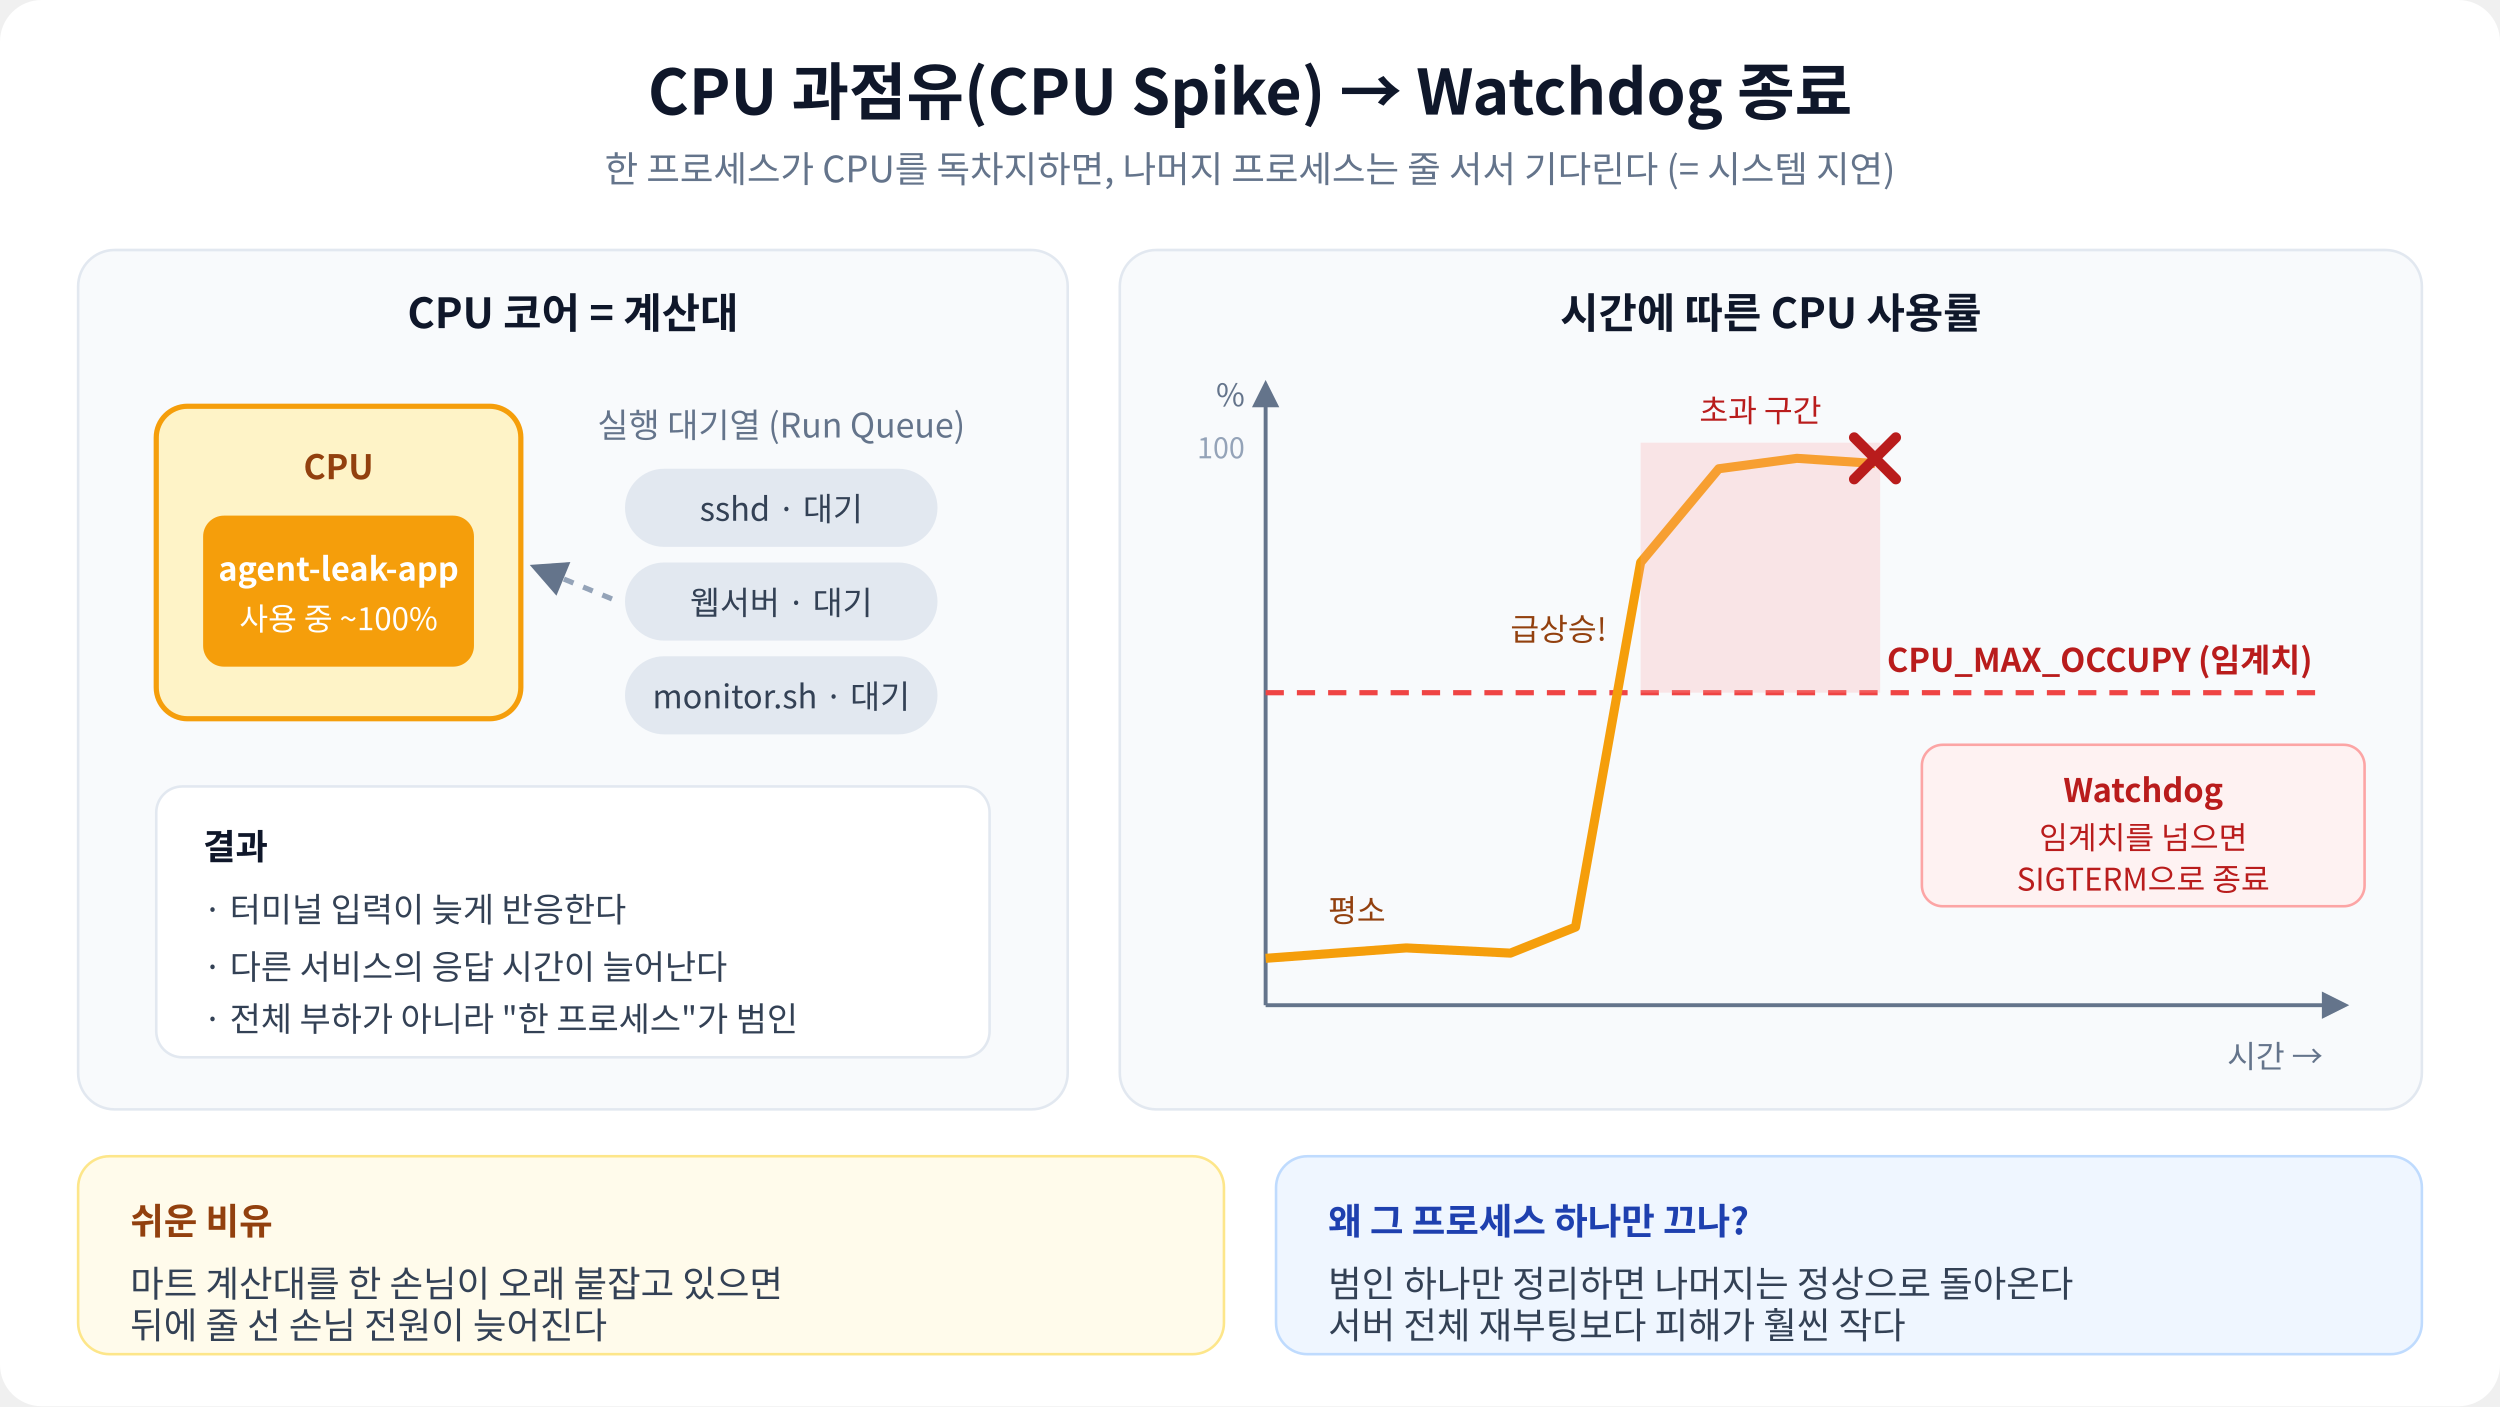
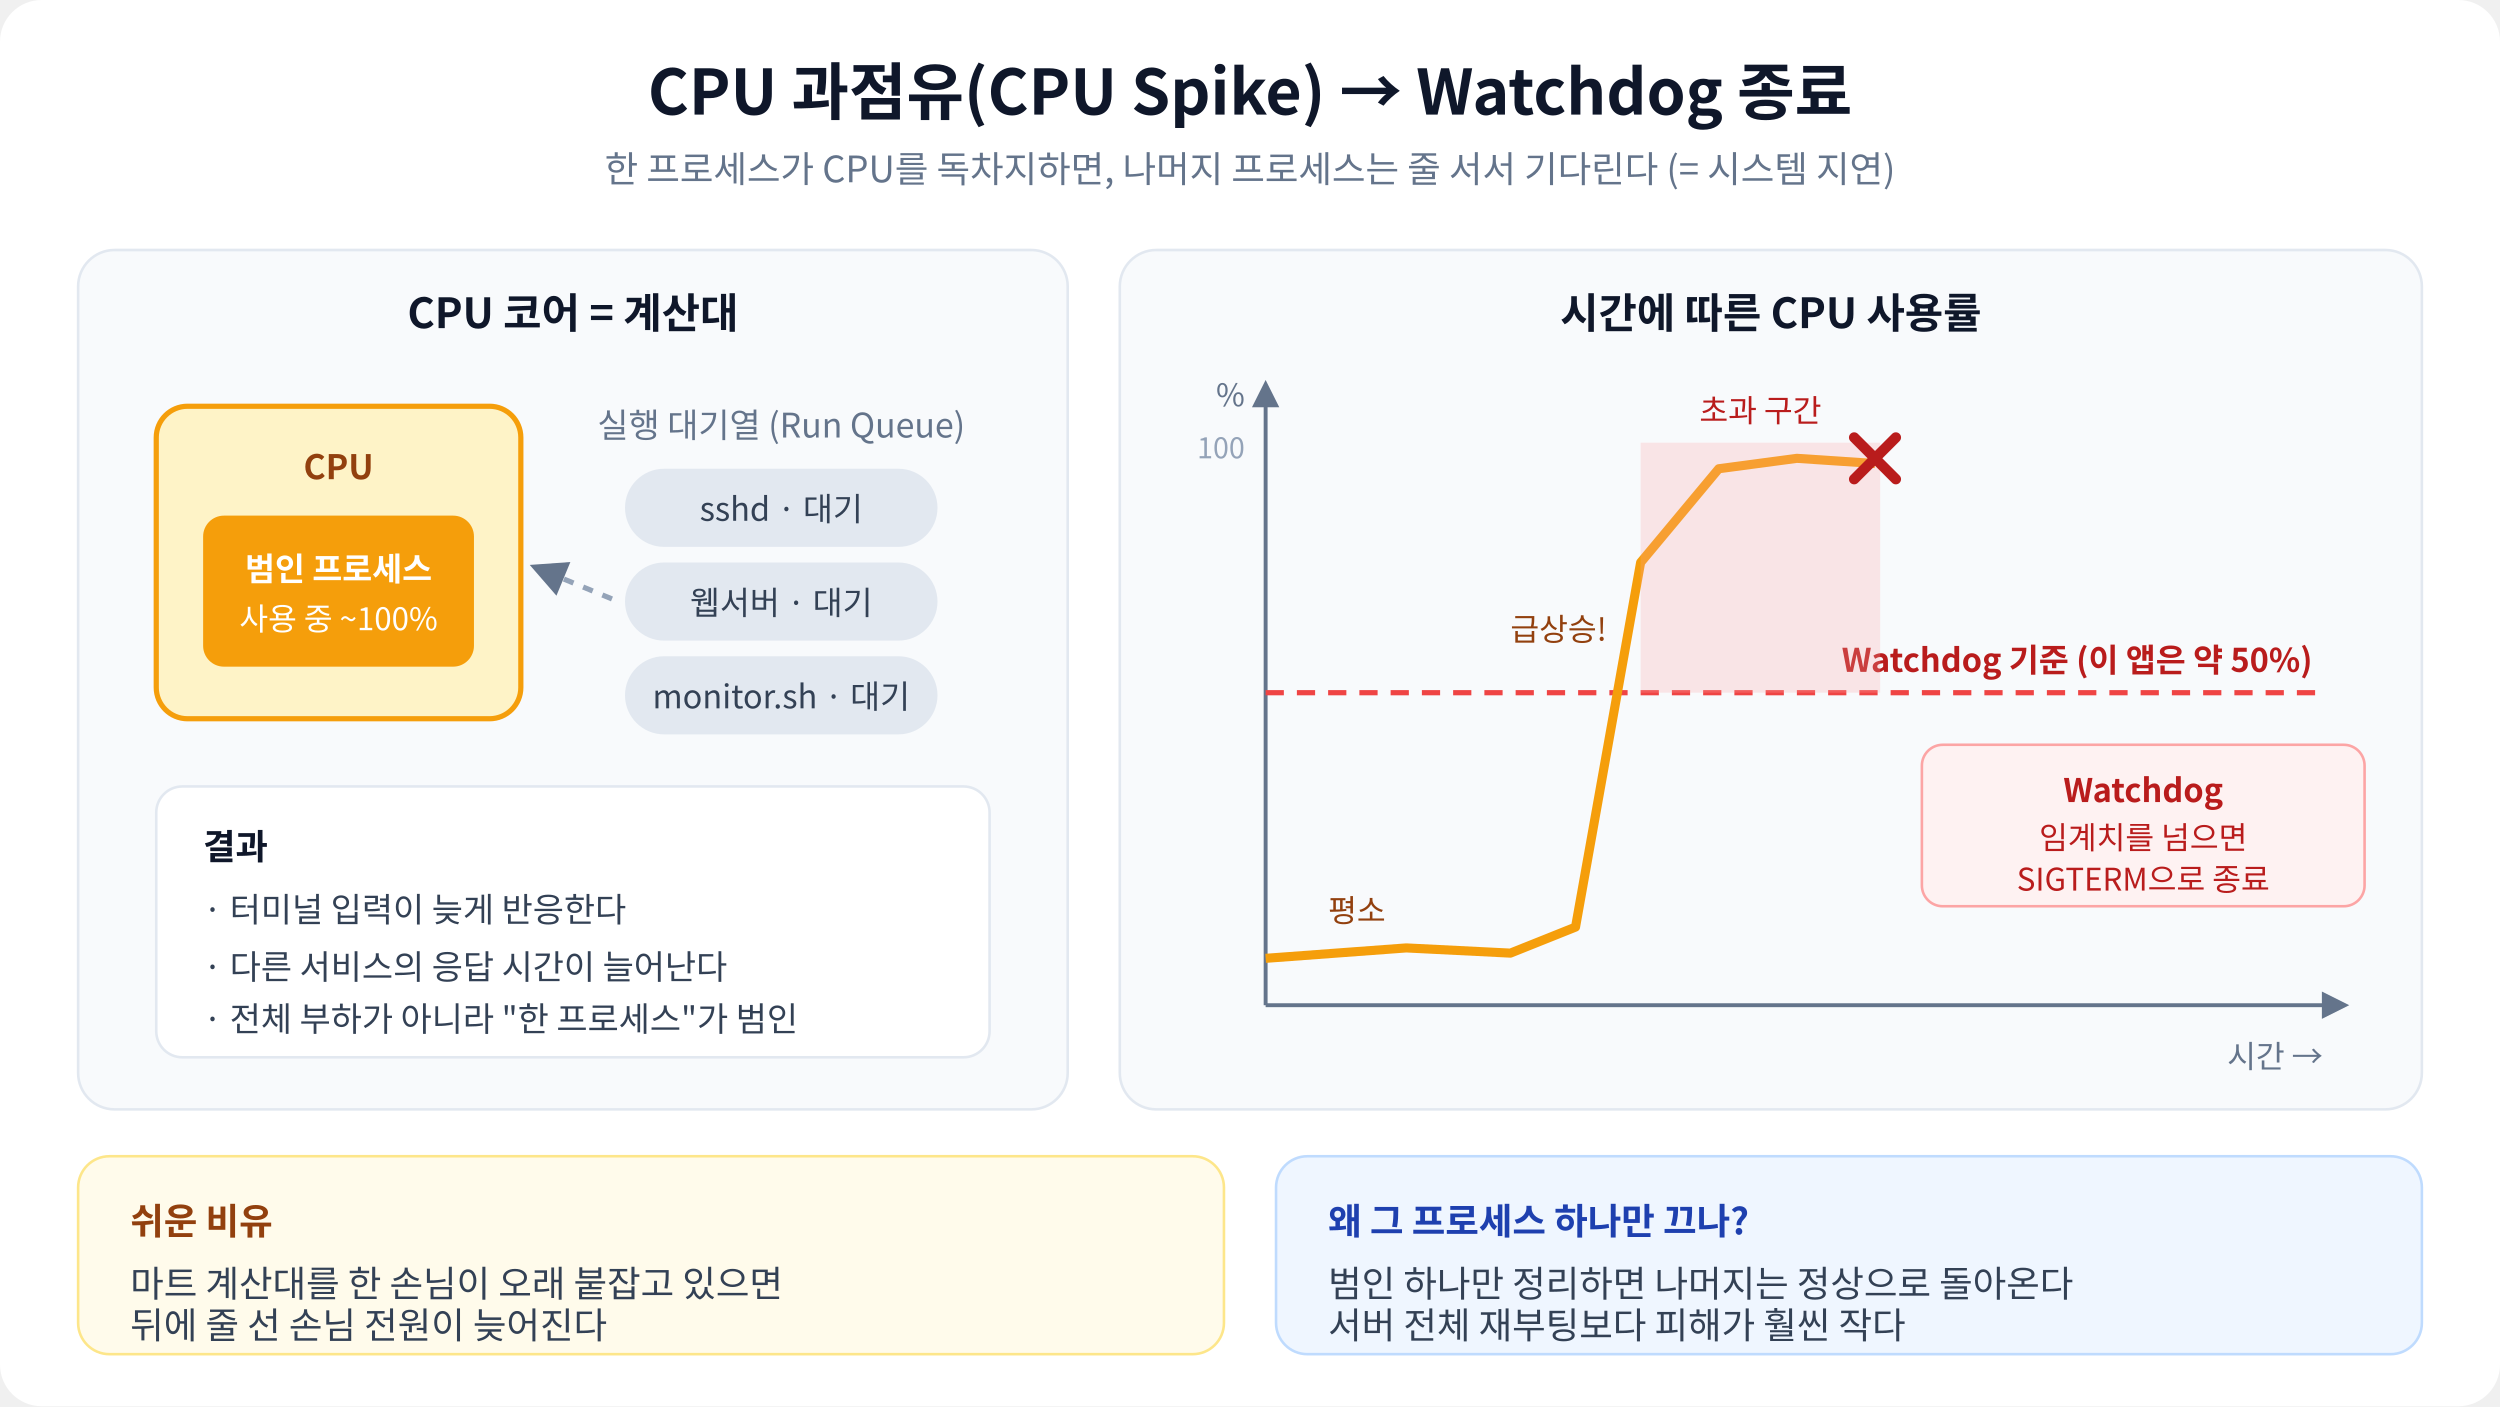
<svg xmlns="http://www.w3.org/2000/svg" viewBox="0 0 960 540" width="960" height="540" font-family="'Noto Sans CJK KR', 'Noto Sans KR', 'Apple SD Gothic Neo', 'Malgun Gothic', sans-serif">
  <defs>
    <marker id="a" viewBox="0 0 10 10" refX="8" refY="5" markerWidth="7" markerHeight="7" orient="auto">
      <path d="M0,0 L10,5 L0,10 z" fill="#64748b" />
    </marker>
  </defs>
  <rect width="960" height="540" rx="16" fill="#ffffff" />
  <text x="480" y="44" text-anchor="middle" font-size="24" font-weight="700" fill="#0f172a">CPU 과점유(CPU Spike) → Watchdog 종료</text>
  <text x="480" y="70" text-anchor="middle" font-size="14" fill="#64748b">한 프로세스가 CPU를 독차지하면, 나머지 프로세스는 줄 서서 기다린다 (= 시스템 지연)</text>
  <g transform="translate(30,96)">
    <rect width="380" height="330" rx="14" fill="#f8fafc" stroke="#e2e8f0" />
    <text x="190" y="30" text-anchor="middle" font-size="16" font-weight="700" fill="#0f172a">CPU 코어 = 계산대</text>
    <rect x="30" y="60" width="140" height="120" rx="12" fill="#fef3c7" stroke="#f59e0b" stroke-width="2" />
    <text x="100" y="88" text-anchor="middle" font-size="13" fill="#92400e" font-weight="700">CPU</text>
    <rect x="48" y="102" width="104" height="58" rx="8" fill="#f59e0b" />
-     <text x="100" y="127" text-anchor="middle" font-size="12.5" fill="#fff" font-weight="700">agent-leak-app</text>
+     <text x="100" y="127" text-anchor="middle" font-size="12.5" fill="#fff" font-weight="700">범인 프로세스</text>
    <text x="100" y="146" text-anchor="middle" font-size="12" fill="#fff">사용 중 ~100%</text>
    <text x="270" y="72" text-anchor="middle" font-size="13" fill="#64748b">실행 대기열 (Run Queue)</text>
    <g font-size="12.5" text-anchor="middle">
      <rect x="210" y="84" width="120" height="30" rx="15" fill="#e2e8f0" />
      <text x="270" y="104" fill="#334155">sshd · 대기</text>
      <rect x="210" y="120" width="120" height="30" rx="15" fill="#e2e8f0" />
      <text x="270" y="140" fill="#334155">웹서버 · 대기</text>
      <rect x="210" y="156" width="120" height="30" rx="15" fill="#e2e8f0" />
      <text x="270" y="176" fill="#334155">monitor.sh · 대기</text>
    </g>
    <line x1="205" y1="134" x2="176" y2="122" stroke="#94a3b8" stroke-width="2" stroke-dasharray="4 4" marker-end="url(#a)" />
    <rect x="30" y="206" width="320" height="104" rx="10" fill="#ffffff" stroke="#e2e8f0" />
    <text x="48" y="234" font-size="13.5" fill="#0f172a" font-weight="700">결과</text>
    <text x="48" y="258" font-size="13" fill="#334155">· 터미널 입력이 늦게 반응한다</text>
    <text x="48" y="280" font-size="13" fill="#334155">· 다른 서비스의 응답 시간이 늘어난다</text>
    <text x="48" y="302" font-size="13" fill="#334155" dy="-2">· 전체 부하가 아니라 "한 프로세스"가 범인</text>
  </g>
  <g transform="translate(430,96)">
    <rect width="500" height="330" rx="14" fill="#f8fafc" stroke="#e2e8f0" />
    <text x="250" y="30" text-anchor="middle" font-size="16" font-weight="700" fill="#0f172a">시간에 따른 CPU 사용률</text>
    <line x1="56" y1="290" x2="470" y2="290" stroke="#64748b" stroke-width="1.5" marker-end="url(#a)" />
    <line x1="56" y1="290" x2="56" y2="52" stroke="#64748b" stroke-width="1.5" marker-end="url(#a)" />
    <text x="462" y="314" font-size="12" fill="#64748b" text-anchor="end">시간 →</text>
    <text x="48" y="60" font-size="12" fill="#64748b" text-anchor="end">%</text>
    <text x="48" y="80" font-size="11" fill="#94a3b8" text-anchor="end">100</text>
    <line x1="56" y1="170" x2="460" y2="170" stroke="#ef4444" stroke-width="2" stroke-dasharray="7 5" />
-     <text x="458" y="162" text-anchor="end" font-size="12.5" fill="#b91c1c" font-weight="700">CPU_MAX_OCCUPY (임계치)</text>
+     <text x="458" y="162" text-anchor="end" font-size="12.5" fill="#b91c1c" font-weight="700">Watchdog 기준 (이 앱은 약 50%)</text>
    <polyline points="56,272 110,268 150,270 175,260 200,120 230,84 260,80 290,82" fill="none" stroke="#f59e0b" stroke-width="3.5" stroke-linejoin="round" />
    <rect x="200" y="74" width="92" height="96" fill="#fca5a5" opacity=".25" />
    <text x="246" y="66" text-anchor="middle" font-size="12" fill="#b91c1c">초과 구간</text>
    <g stroke="#b91c1c" stroke-width="4" stroke-linecap="round">
      <line x1="282" y1="72" x2="298" y2="88" />
      <line x1="298" y1="72" x2="282" y2="88" />
    </g>
    <rect x="308" y="190" width="170" height="62" rx="8" fill="#fef2f2" stroke="#fca5a5" />
    <text x="393" y="212" text-anchor="middle" font-size="12.5" fill="#b91c1c" font-weight="700">Watchdog</text>
    <text x="393" y="230" text-anchor="middle" font-size="12" fill="#b91c1c">임계치를 넘으면</text>
    <text x="393" y="246" text-anchor="middle" font-size="12" fill="#b91c1c">SIGTERM으로 종료</text>
    <text x="80" y="258" font-size="12" fill="#92400e">평소</text>
    <text x="150" y="150" font-size="12" fill="#92400e">급상승!</text>
  </g>
  <g transform="translate(30,444)" font-size="14">
    <rect width="440" height="76" rx="12" fill="#fffbeb" stroke="#fde68a" />
    <text x="20" y="30" font-weight="700" fill="#92400e">쉬운 비유</text>
    <text x="20" y="54" fill="#334155">마트 계산대를 한 손님이 오래 붙잡고 있으면</text>
    <text x="20" y="72" fill="#334155" dy="-2">뒤에 줄 선 손님 전원이 늦어진다</text>
  </g>
  <g transform="translate(490,444)" font-size="14">
    <rect width="440" height="76" rx="12" fill="#eff6ff" stroke="#bfdbfe" />
    <text x="20" y="30" font-weight="700" fill="#1e40af">왜 그 프로세스 하나만 끄나?</text>
    <text x="20" y="54" fill="#334155">범인 하나만 정리하면 나머지는 정상으로 돌아온다</text>
    <text x="20" y="72" fill="#334155" dy="-2">서버 전체 재부팅보다 피해가 훨씬 작다</text>
  </g>
</svg>
